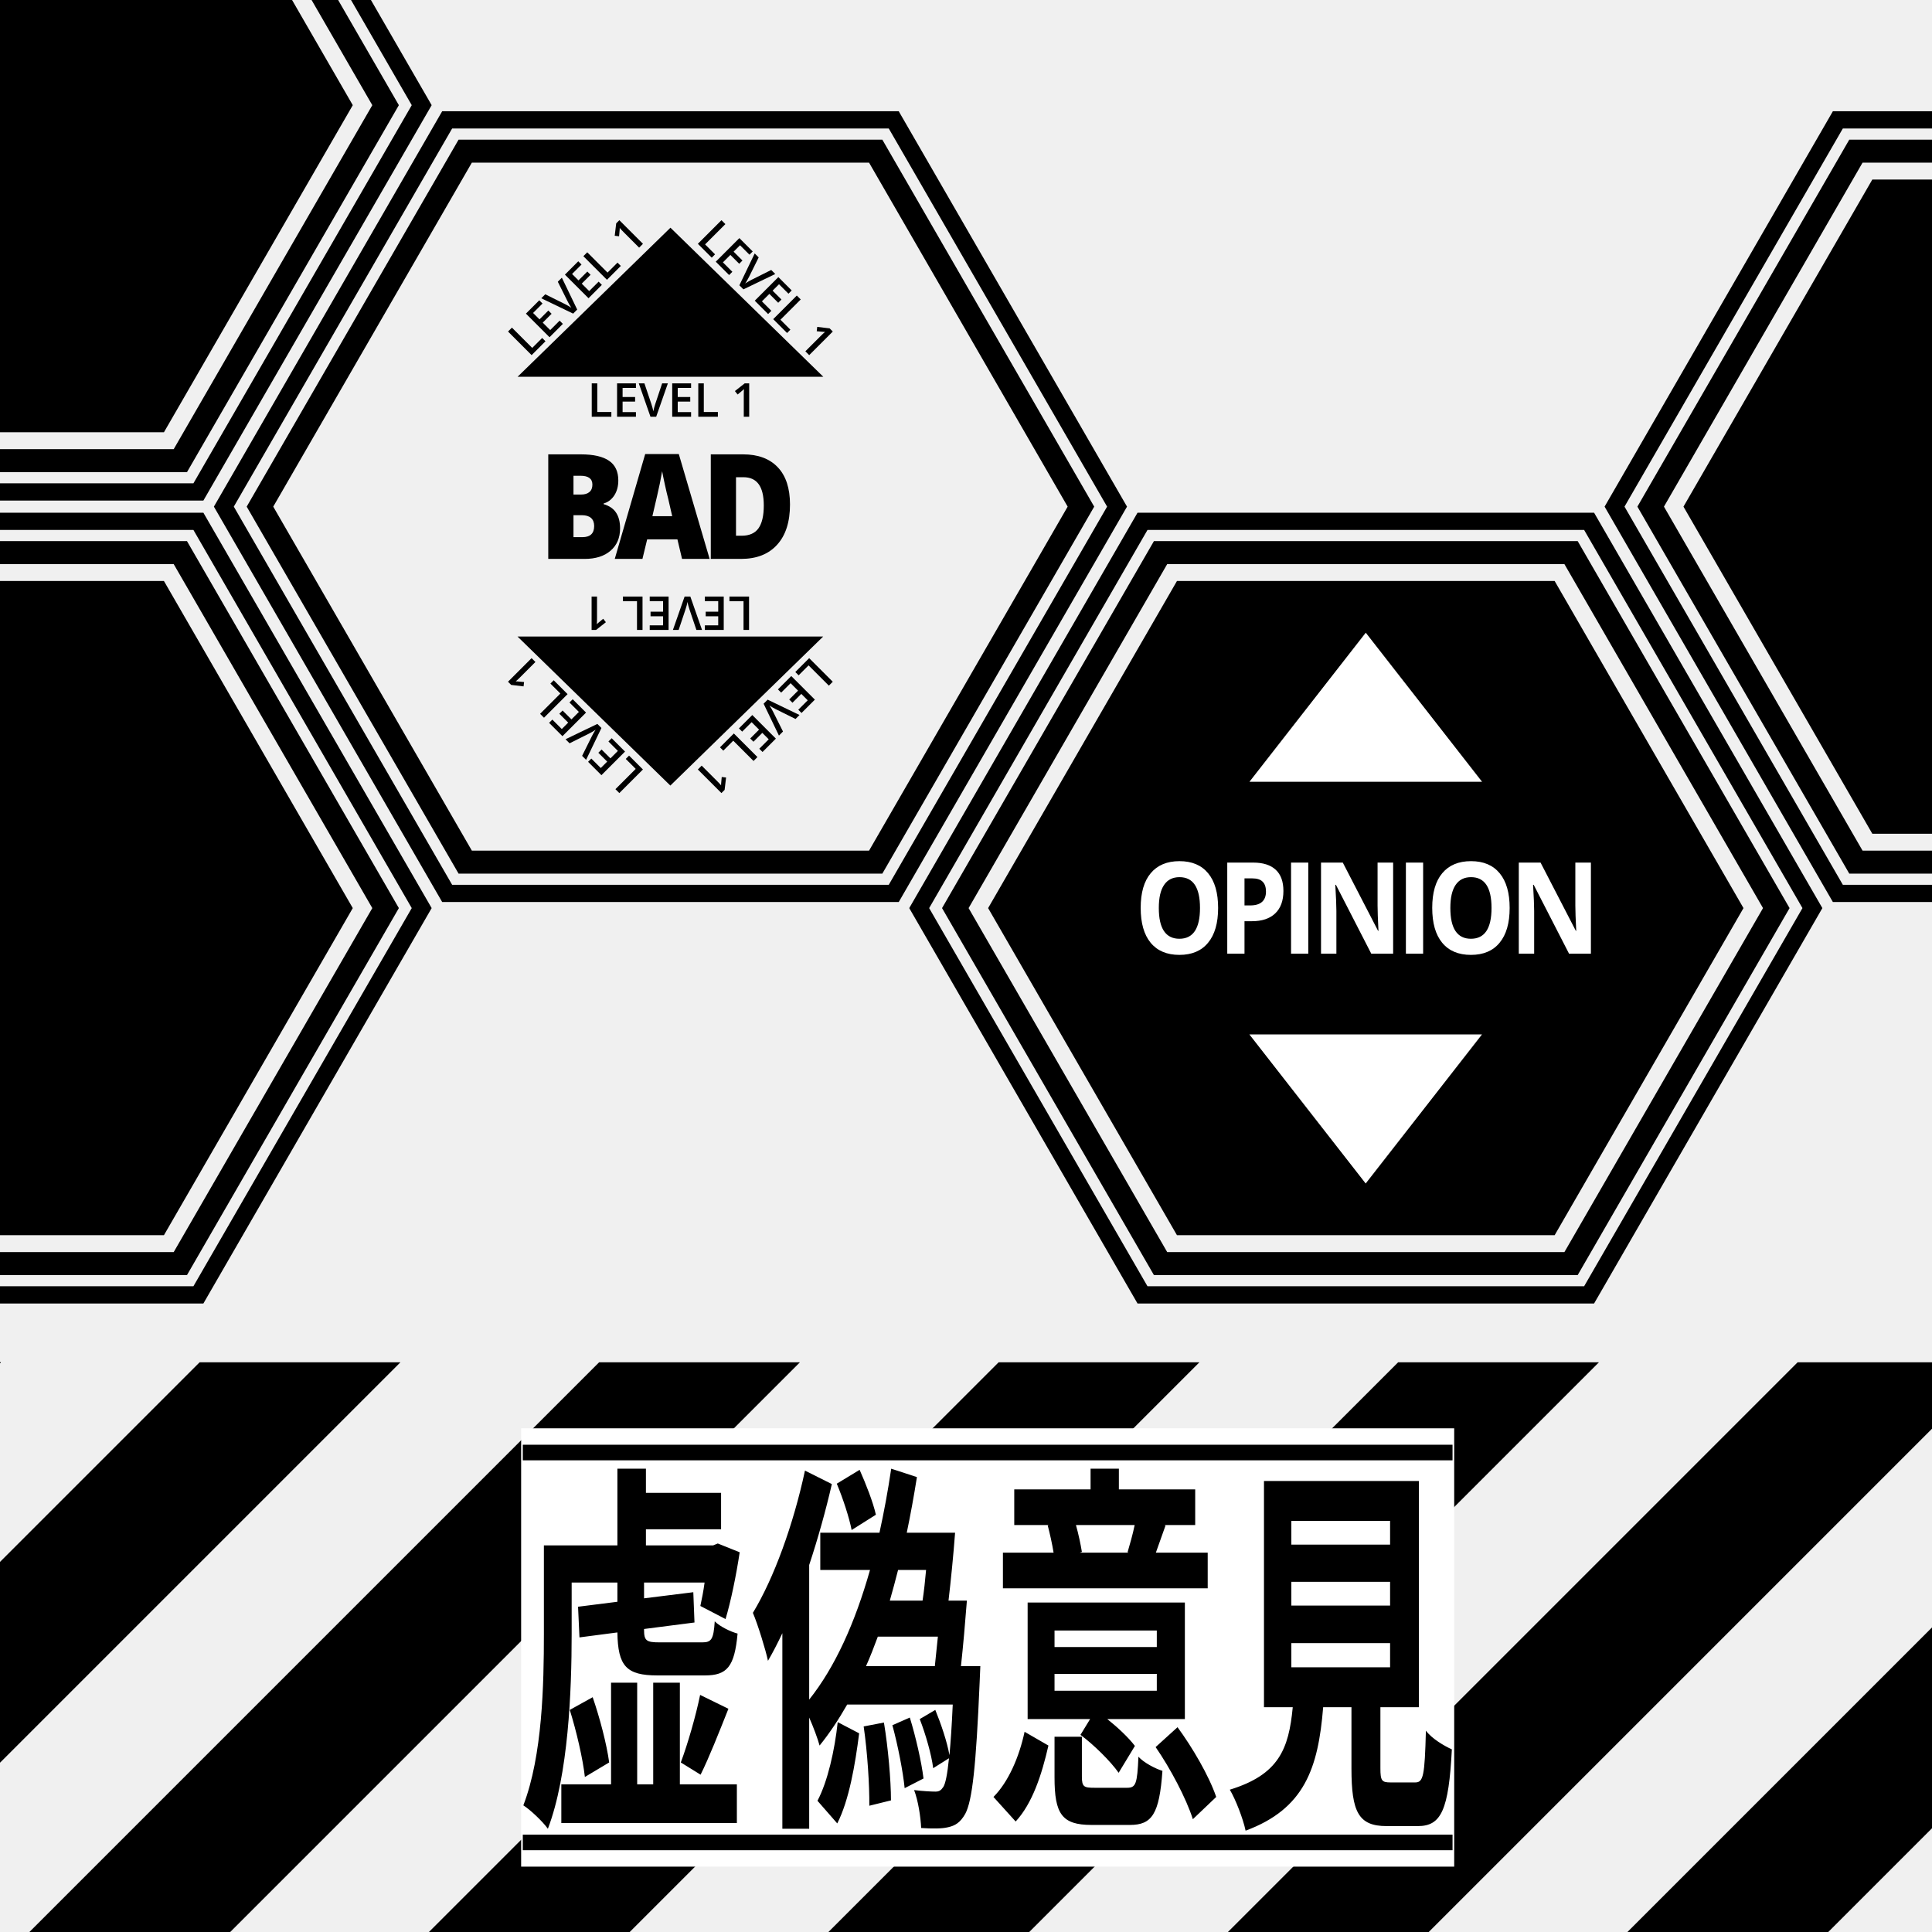
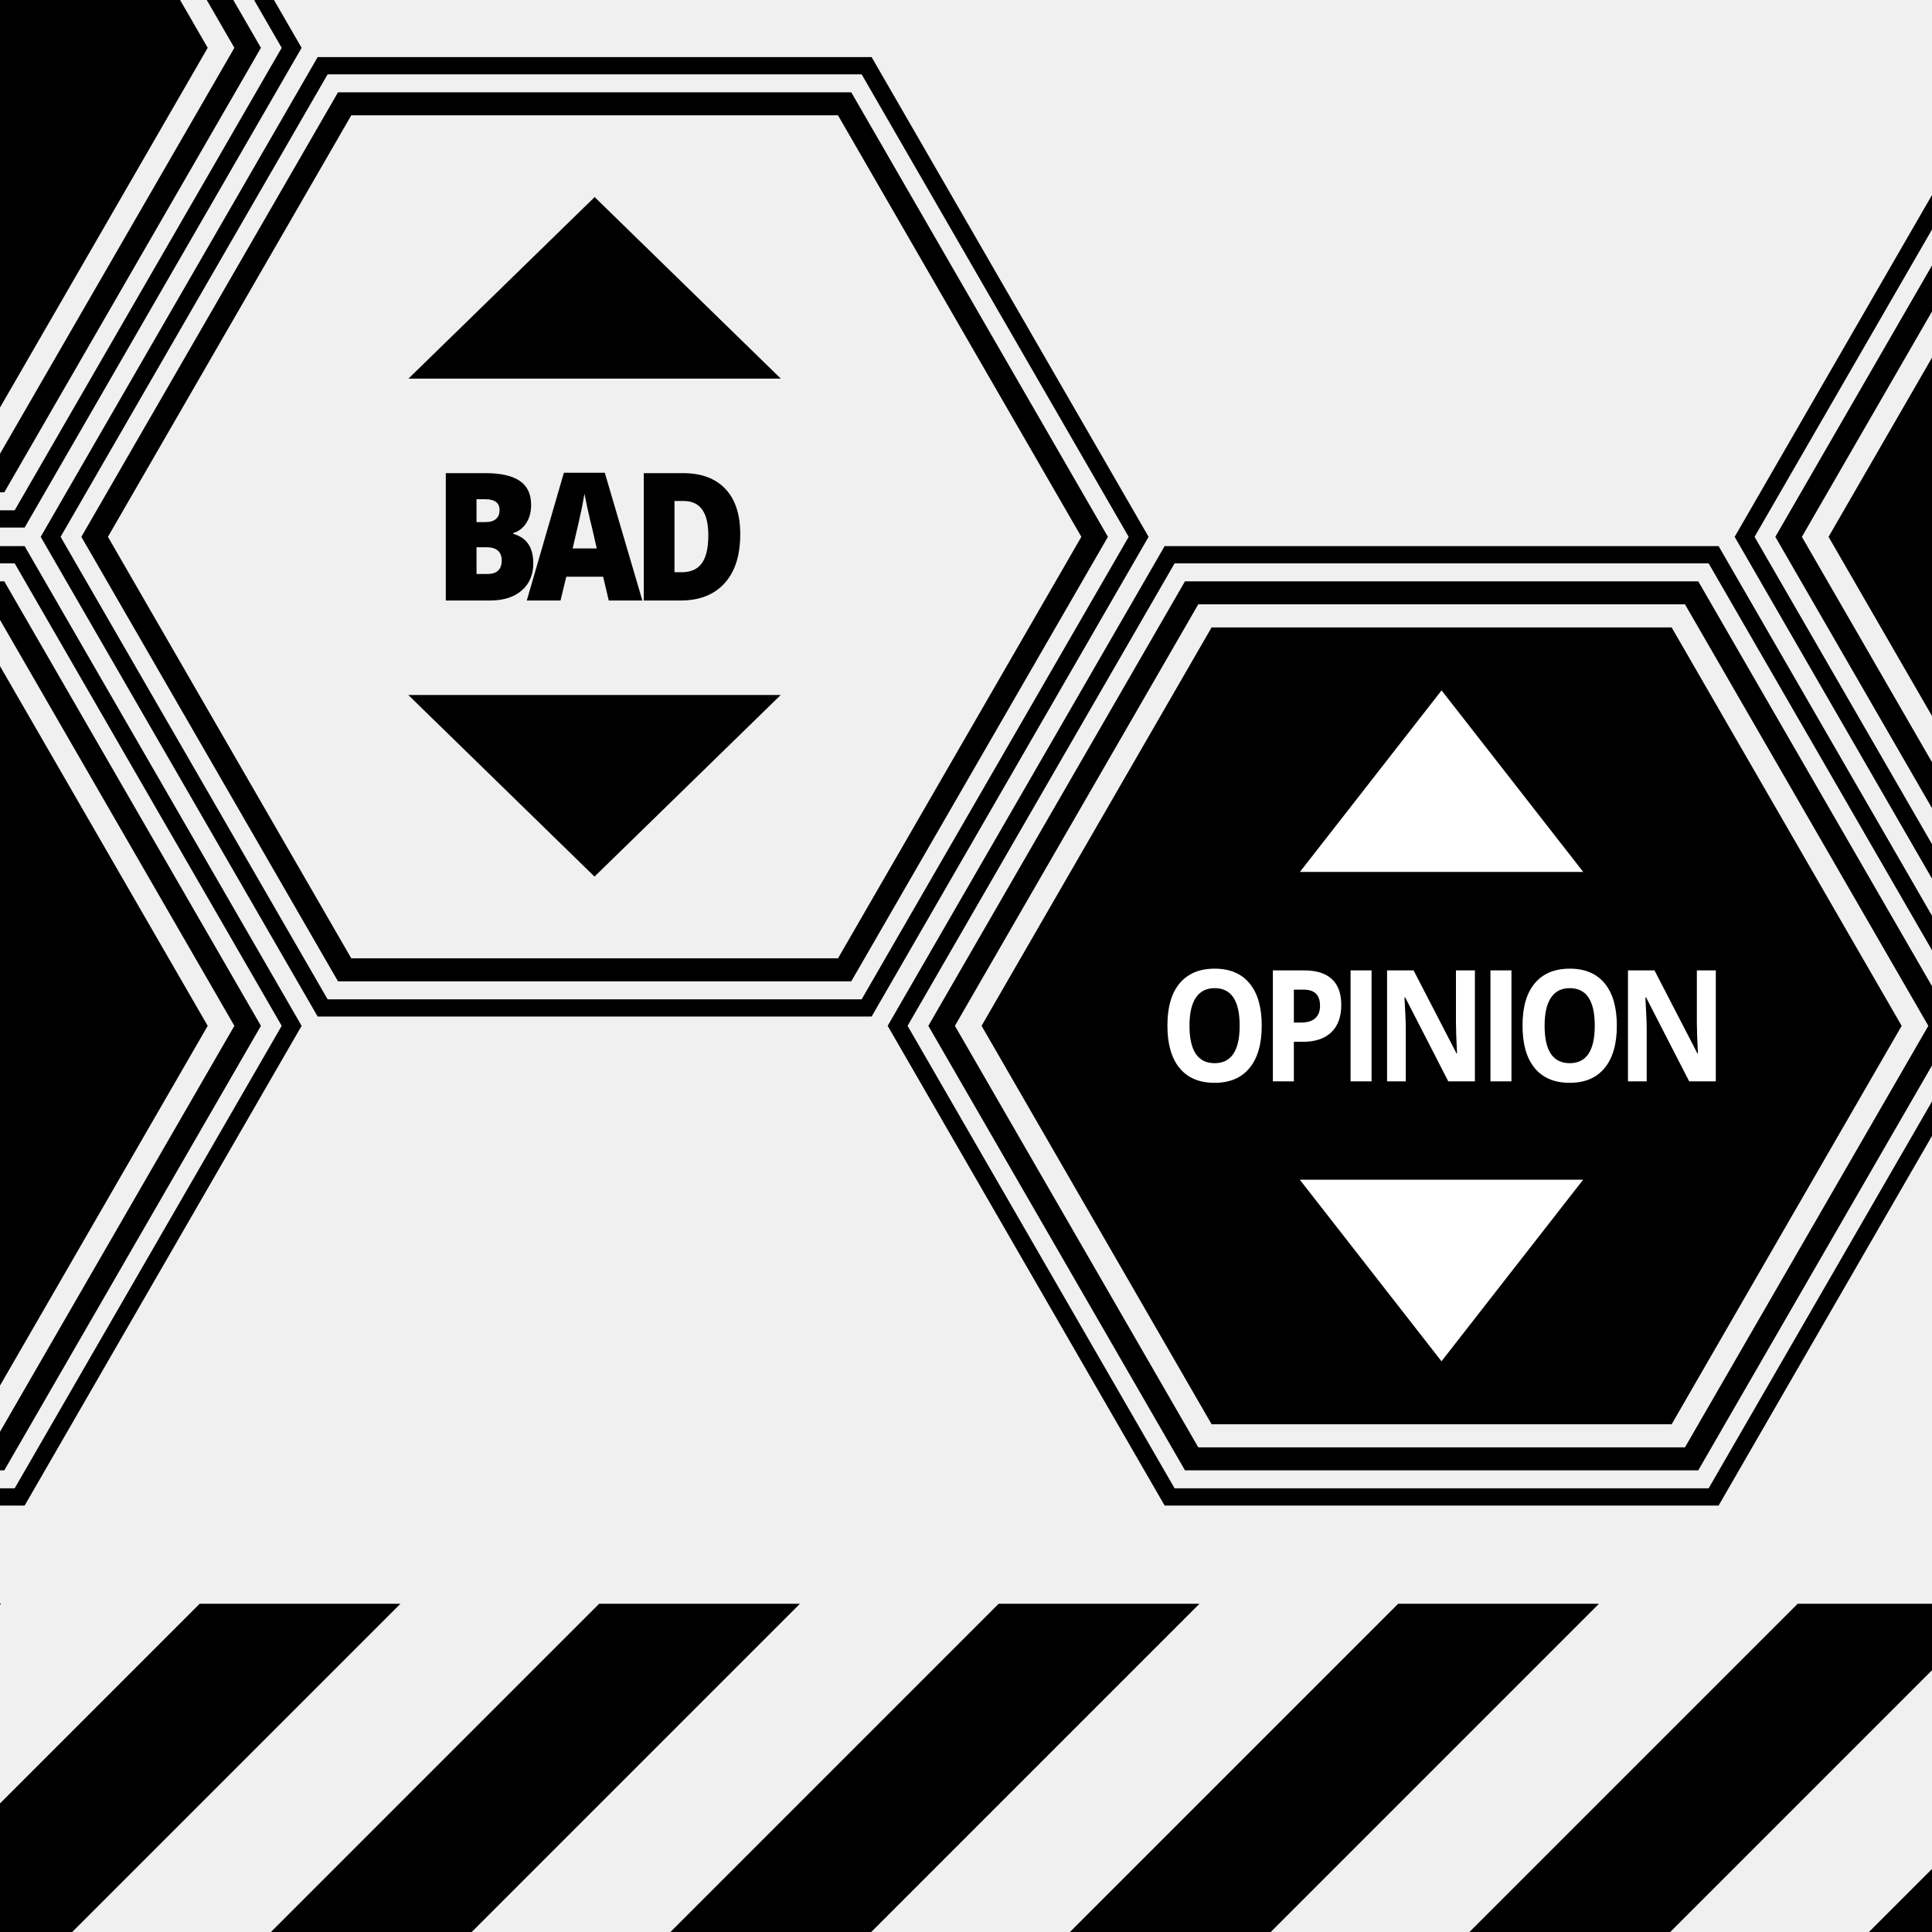
<svg xmlns="http://www.w3.org/2000/svg" width="128" height="128" viewBox="0 0 33.867 33.867" version="1.1" id="svg8">
  <defs id="defs2">
    <clipPath clipPathUnits="userSpaceOnUse" id="clipPath1075">
      <rect style="fill:#000000;fill-opacity:1;stroke-width:2.526" id="rect1077" width="2062.362" height="140" x="-1963.038" y="-503.558" />
    </clipPath>
  </defs>
  <g id="layer1">
    <g id="g1139" transform="translate(-0.9777263,-0.2758466)" style="stroke-width:0.529;stroke-miterlimit:4;stroke-dasharray:none">
-       <g id="g1390-4-5-4" transform="matrix(0.1007802,0,0,0.1007802,87.28559,65.77485)">
-         <path style="fill:#000000;fill-opacity:1;stroke:none;stroke-width:1" id="path1209-8-0-70" d="m -585.985,-435.073 -65.694,-10e-6 -32.847,-56.893 32.847,-56.893 65.694,10e-6 32.847,56.893 z" />
-         <path style="fill:none;fill-opacity:1;stroke:#000000;stroke-width:4;stroke-miterlimit:4;stroke-dasharray:none;stroke-opacity:1" id="path1209-0-8-7-09" d="m -583.132,-430.133 -71.399,-1e-5 -35.699,-61.833 35.699,-61.833 71.399,10e-6 35.699,61.833 z" />
-         <path style="fill:none;fill-opacity:1;stroke:#000000;stroke-width:3;stroke-miterlimit:4;stroke-dasharray:none;stroke-opacity:1" id="path1209-0-3-7-0-9-3" d="m -579.991,-424.692 -77.681,0 -38.841,-67.274 38.841,-67.274 77.681,0 38.841,67.274 z" />
-         <path style="fill:none;fill-opacity:1;stroke:#ffffff;stroke-width:2;stroke-miterlimit:4;stroke-dasharray:none;stroke-opacity:0" id="path1209-0-3-7-7-7-4-3" d="m -578.516,-422.137 -80.632,0 -40.316,-69.83 40.316,-69.83 80.632,0 40.316,69.83 z" />
+       <g id="g1390-4-5-4" transform="matrix(0.1227563,0,0,0.1227563,102.2141,78.65011)" style="stroke-width:0.434">
+         <path style="fill:#000000;fill-opacity:1;stroke:none;stroke-width:0.821" id="path1209-8-0-70" d="m -585.985,-435.073 -65.694,-10e-6 -32.847,-56.893 32.847,-56.893 65.694,10e-6 32.847,56.893 z" />
+         <path style="fill:none;fill-opacity:1;stroke:#000000;stroke-width:3.284;stroke-miterlimit:4;stroke-dasharray:none;stroke-opacity:1" id="path1209-0-8-7-09" d="m -583.132,-430.133 -71.399,-1e-5 -35.699,-61.833 35.699,-61.833 71.399,10e-6 35.699,61.833 z" />
+         <path style="fill:none;fill-opacity:1;stroke:#000000;stroke-width:2.463;stroke-miterlimit:4;stroke-dasharray:none;stroke-opacity:1" id="path1209-0-3-7-0-9-3" d="m -579.991,-424.692 -77.681,0 -38.841,-67.274 38.841,-67.274 77.681,0 38.841,67.274 z" />
+         <path style="fill:none;fill-opacity:1;stroke:#ffffff;stroke-width:1.642;stroke-miterlimit:4;stroke-dasharray:none;stroke-opacity:0" id="path1209-0-3-7-7-7-4-3" d="m -578.516,-422.137 -80.632,0 -40.316,-69.83 40.316,-69.83 80.632,0 40.316,69.83 z" />
      </g>
-       <g id="g1390-4-5-92-9-5" transform="matrix(0.1007802,0,0,0.1007802,62.90717,65.77485)">
-         <path style="fill:#000000;fill-opacity:1;stroke:none;stroke-width:1" id="path1209-8-0-7-3-4" d="m -585.985,-435.073 -65.694,-10e-6 -32.847,-56.893 32.847,-56.893 65.694,10e-6 32.847,56.893 z" />
-         <path style="fill:none;fill-opacity:1;stroke:#000000;stroke-width:4;stroke-miterlimit:4;stroke-dasharray:none;stroke-opacity:1" id="path1209-0-8-7-3-4-61" d="m -583.132,-430.133 -71.399,-1e-5 -35.699,-61.833 35.699,-61.833 71.399,10e-6 35.699,61.833 z" />
-         <path style="fill:none;fill-opacity:1;stroke:#000000;stroke-width:3;stroke-miterlimit:4;stroke-dasharray:none;stroke-opacity:1" id="path1209-0-3-7-0-9-5-8-25" d="m -579.991,-424.692 -77.681,0 -38.841,-67.274 38.841,-67.274 77.681,0 38.841,67.274 z" />
-         <path style="fill:none;fill-opacity:1;stroke:#ffffff;stroke-width:2;stroke-miterlimit:4;stroke-dasharray:none;stroke-opacity:0" id="path1209-0-3-7-7-7-4-1-5-7" d="m -578.516,-422.137 -80.632,0 -40.316,-69.83 40.316,-69.83 80.632,0 40.316,69.83 z" />
+       <g id="g1390-4-5-92-9-5" transform="matrix(0.1227563,0,0,0.1227563,72.51973,78.65011)" style="stroke-width:0.434">
+         <path style="fill:#000000;fill-opacity:1;stroke:none;stroke-width:0.821" id="path1209-8-0-7-3-4" d="m -585.985,-435.073 -65.694,-10e-6 -32.847,-56.893 32.847,-56.893 65.694,10e-6 32.847,56.893 z" />
+         <path style="fill:none;fill-opacity:1;stroke:#000000;stroke-width:3.284;stroke-miterlimit:4;stroke-dasharray:none;stroke-opacity:1" id="path1209-0-8-7-3-4-61" d="m -583.132,-430.133 -71.399,-1e-5 -35.699,-61.833 35.699,-61.833 71.399,10e-6 35.699,61.833 z" />
+         <path style="fill:none;fill-opacity:1;stroke:#000000;stroke-width:2.463;stroke-miterlimit:4;stroke-dasharray:none;stroke-opacity:1" id="path1209-0-3-7-0-9-5-8-25" d="m -579.991,-424.692 -77.681,0 -38.841,-67.274 38.841,-67.274 77.681,0 38.841,67.274 z" />
+         <path style="fill:none;fill-opacity:1;stroke:#ffffff;stroke-width:1.642;stroke-miterlimit:4;stroke-dasharray:none;stroke-opacity:0" id="path1209-0-3-7-7-7-4-1-5-7" d="m -578.516,-422.137 -80.632,0 -40.316,-69.83 40.316,-69.83 80.632,0 40.316,69.83 z" />
      </g>
-       <g id="g1390-4-5-925-4-3" transform="matrix(0.1007802,0,0,0.1007802,62.90717,51.69996)">
-         <path style="fill:#000000;fill-opacity:1;stroke:none;stroke-width:1" id="path1209-8-0-8-1-7" d="m -585.985,-435.073 -65.694,-10e-6 -32.847,-56.893 32.847,-56.893 65.694,10e-6 32.847,56.893 z" />
-         <path style="fill:none;fill-opacity:1;stroke:#000000;stroke-width:4;stroke-miterlimit:4;stroke-dasharray:none;stroke-opacity:1" id="path1209-0-8-7-7-9-5" d="m -583.132,-430.133 -71.399,-1e-5 -35.699,-61.833 35.699,-61.833 71.399,10e-6 35.699,61.833 z" />
-         <path style="fill:none;fill-opacity:1;stroke:#000000;stroke-width:3;stroke-miterlimit:4;stroke-dasharray:none;stroke-opacity:1" id="path1209-0-3-7-0-9-0-9-3" d="m -579.991,-424.692 -77.681,0 -38.841,-67.274 38.841,-67.274 77.681,0 38.841,67.274 z" />
-         <path style="fill:none;fill-opacity:1;stroke:#ffffff;stroke-width:2;stroke-miterlimit:4;stroke-dasharray:none;stroke-opacity:0" id="path1209-0-3-7-7-7-4-11-1-5" d="m -578.516,-422.137 -80.632,0 -40.316,-69.83 40.316,-69.83 80.632,0 40.316,69.83 z" />
+       <g id="g1390-4-5-925-4-3" transform="matrix(0.1227563,0,0,0.1227563,72.51973,61.50604)" style="stroke-width:0.434">
+         <path style="fill:#000000;fill-opacity:1;stroke:none;stroke-width:0.821" id="path1209-8-0-8-1-7" d="m -585.985,-435.073 -65.694,-10e-6 -32.847,-56.893 32.847,-56.893 65.694,10e-6 32.847,56.893 z" />
+         <path style="fill:none;fill-opacity:1;stroke:#000000;stroke-width:3.284;stroke-miterlimit:4;stroke-dasharray:none;stroke-opacity:1" id="path1209-0-8-7-7-9-5" d="m -583.132,-430.133 -71.399,-1e-5 -35.699,-61.833 35.699,-61.833 71.399,10e-6 35.699,61.833 z" />
+         <path style="fill:none;fill-opacity:1;stroke:#000000;stroke-width:2.463;stroke-miterlimit:4;stroke-dasharray:none;stroke-opacity:1" id="path1209-0-3-7-0-9-0-9-3" d="m -579.991,-424.692 -77.681,0 -38.841,-67.274 38.841,-67.274 77.681,0 38.841,67.274 z" />
+         <path style="fill:none;fill-opacity:1;stroke:#ffffff;stroke-width:1.642;stroke-miterlimit:4;stroke-dasharray:none;stroke-opacity:0" id="path1209-0-3-7-7-7-4-11-1-5" d="m -578.516,-422.137 -80.632,0 -40.316,-69.83 40.316,-69.83 80.632,0 40.316,69.83 z" />
      </g>
-       <g id="g1390-4-5-9-1-3" transform="matrix(0.1007802,0,0,0.1007802,75.09638,58.73741)">
-         <path style="fill:none;fill-opacity:1;stroke:#000000;stroke-width:4;stroke-miterlimit:4;stroke-dasharray:none;stroke-opacity:1" id="path1209-0-8-7-6-3-1" d="m -583.132,-430.133 -71.399,-1e-5 -35.699,-61.833 35.699,-61.833 71.399,10e-6 35.699,61.833 z" />
-         <path style="fill:none;fill-opacity:1;stroke:#000000;stroke-width:3;stroke-miterlimit:4;stroke-dasharray:none;stroke-opacity:1" id="path1209-0-3-7-0-9-1-7-3" d="m -579.991,-424.692 -77.681,0 -38.841,-67.274 38.841,-67.274 77.681,0 38.841,67.274 z" />
-         <path style="fill:none;fill-opacity:1;stroke:#ffffff;stroke-width:2;stroke-miterlimit:4;stroke-dasharray:none;stroke-opacity:0" id="path1209-0-3-7-7-7-4-7-1-7" d="m -578.516,-422.137 -80.632,0 -40.316,-69.83 40.316,-69.83 80.632,0 40.316,69.83 z" />
+       <g id="g1390-4-5-9-1-3" transform="matrix(0.1227563,0,0,0.1227563,87.36691,70.07809)" style="stroke-width:0.434">
+         <path style="fill:none;fill-opacity:1;stroke:#000000;stroke-width:3.284;stroke-miterlimit:4;stroke-dasharray:none;stroke-opacity:1" id="path1209-0-8-7-6-3-1" d="m -583.132,-430.133 -71.399,-1e-5 -35.699,-61.833 35.699,-61.833 71.399,10e-6 35.699,61.833 z" />
+         <path style="fill:none;fill-opacity:1;stroke:#000000;stroke-width:2.463;stroke-miterlimit:4;stroke-dasharray:none;stroke-opacity:1" id="path1209-0-3-7-0-9-1-7-3" d="m -579.991,-424.692 -77.681,0 -38.841,-67.274 38.841,-67.274 77.681,0 38.841,67.274 z" />
+         <path style="fill:none;fill-opacity:1;stroke:#ffffff;stroke-width:1.642;stroke-miterlimit:4;stroke-dasharray:none;stroke-opacity:0" id="path1209-0-3-7-7-7-4-7-1-7" d="m -578.516,-422.137 -80.632,0 -40.316,-69.83 40.316,-69.83 80.632,0 40.316,69.83 z" />
      </g>
-       <g id="g2819-61" transform="matrix(0.1170013,0,0,0.1170013,117.9849,52.53993)">
-         <g id="g2826-5">
-           <g id="g2410-6-1" transform="matrix(0.760852,0,0,1,-1223.153,65.21208)" style="fill:#ffffff;fill-opacity:1">
-             <path style="fill:#ffffff;fill-opacity:1;stroke:#ffffff;stroke-width:2.322;stroke-miterlimit:4;stroke-dasharray:none;stroke-opacity:0" id="path2266-2-4" transform="matrix(0.4908853,0,0,0.2763746,213.2283,-279.8581)" d="m 710.835,-496.635 46.654,80.807 -93.308,0 z" />
+       <g id="g2819-61" transform="matrix(0.1425145,0,0,0.1425145,139.6077,62.52918)" style="stroke-width:0.434">
+         <g id="g2826-5" style="stroke-width:0.434">
+           <g id="g2410-6-1" transform="matrix(0.760852,0,0,1,-1223.153,65.21208)" style="fill:#ffffff;fill-opacity:1;stroke-width:0.434">
+             <path style="fill:#ffffff;fill-opacity:1;stroke:#ffffff;stroke-width:1.906;stroke-miterlimit:4;stroke-dasharray:none;stroke-opacity:0" id="path2266-2-4" transform="matrix(0.4908853,0,0,0.2763746,213.2283,-279.8581)" d="m 710.835,-496.635 46.654,80.807 -93.308,0 z" />
          </g>
-           <path style="fill:#ffffff;fill-opacity:1;stroke:#ffffff;stroke-width:2.322;stroke-miterlimit:4;stroke-dasharray:none;stroke-opacity:0" id="path2266-9-2-4" transform="matrix(-0.373491,0,0,-0.2763746,-529.9483,-406.6384)" d="m 710.835,-496.635 46.654,80.807 -93.308,0 z" />
-           <text xml:space="preserve" style="font-style:normal;font-variant:normal;font-weight:bold;font-stretch:normal;font-size:18.058px;line-height:1.25;font-family:'Open Sans';-inkscape-font-specification:'Open Sans Bold';letter-spacing:-1.223px;fill:#ffffff;fill-opacity:1;stroke-width:0.188" x="-878.786" y="-286.996" id="text2484-5-9" transform="scale(0.9446425,1.058602)">
-             <tspan id="tspan2482-2-86" x="-878.786" y="-286.996" style="font-style:normal;font-variant:normal;font-weight:bold;font-stretch:normal;font-family:'Open Sans';-inkscape-font-specification:'Open Sans Bold';fill:#ffffff;fill-opacity:1;stroke-width:0.188">OPINION</tspan>
+           <path style="fill:#ffffff;fill-opacity:1;stroke:#ffffff;stroke-width:1.906;stroke-miterlimit:4;stroke-dasharray:none;stroke-opacity:0" id="path2266-9-2-4" transform="matrix(-0.373491,0,0,-0.2763746,-529.9483,-406.6384)" d="m 710.835,-496.635 46.654,80.807 -93.308,0 z" />
+           <text xml:space="preserve" style="font-style:normal;font-variant:normal;font-weight:bold;font-stretch:normal;font-size:18.058px;line-height:1.25;font-family:'Open Sans';-inkscape-font-specification:'Open Sans Bold';letter-spacing:-1.223px;fill:#ffffff;fill-opacity:1;stroke-width:0.154" x="-878.786" y="-286.996" id="text2484-5-9" transform="scale(0.9446425,1.058602)">
+             <tspan id="tspan2482-2-86" x="-878.786" y="-286.996" style="font-style:normal;font-variant:normal;font-weight:bold;font-stretch:normal;font-family:'Open Sans';-inkscape-font-specification:'Open Sans Bold';fill:#ffffff;fill-opacity:1;stroke-width:0.154">OPINION</tspan>
          </text>
        </g>
      </g>
-       <g id="g2550-7-7" transform="matrix(0.1170013,0,0,0.1170013,-53.0438,53.03011)">
-         <g id="g2410-02-2" transform="translate(0,0.3449214)">
-           <path style="fill:#000000;fill-opacity:1;stroke:#ffffff;stroke-width:2.322;stroke-miterlimit:4;stroke-dasharray:none;stroke-opacity:0" id="path2266-3-1" transform="matrix(0.4908853,0,0,0.2763746,213.2283,-279.8581)" d="m 710.835,-496.635 46.654,80.807 -93.308,0 z" />
-           <text xml:space="preserve" style="font-size:7px;line-height:1.25;font-family:sans-serif;stroke-width:0.077" x="549.717" y="-388.794" id="text2270-9-7">
-             <tspan id="tspan2268-2-1" x="549.717" y="-388.794" style="font-style:normal;font-variant:normal;font-weight:600;font-stretch:normal;font-size:7px;font-family:'Open Sans';-inkscape-font-specification:'Open Sans Semi-Bold';fill:#000000;fill-opacity:1;stroke-width:0.077">LEVEL 1</tspan>
-           </text>
-           <text xml:space="preserve" style="font-size:7px;line-height:1.25;font-family:sans-serif;stroke-width:0.077" x="106.519" y="-693.657" id="text2270-8-0-0" transform="rotate(45)">
-             <tspan id="tspan2268-3-0-8" x="106.519" y="-693.657" style="font-style:normal;font-variant:normal;font-weight:600;font-stretch:normal;font-size:7px;font-family:'Open Sans';-inkscape-font-specification:'Open Sans Semi-Bold';fill:#000000;fill-opacity:1;stroke-width:0.077">LEVEL 1</tspan>
-           </text>
-           <text xml:space="preserve" style="font-size:7px;line-height:1.25;font-family:sans-serif;stroke-width:0.077" x="663.594" y="101.356" id="text2270-8-2-1-4" transform="rotate(-45)">
-             <tspan id="tspan2268-3-7-1-1" x="663.594" y="101.356" style="font-style:normal;font-variant:normal;font-weight:600;font-stretch:normal;font-size:7px;font-family:'Open Sans';-inkscape-font-specification:'Open Sans Semi-Bold';fill:#000000;fill-opacity:1;stroke-width:0.077">LEVEL 1</tspan>
-           </text>
+       <g id="g2550-7-7" transform="matrix(0.1425145,0,0,0.1425145,-68.7155,63.12625)" style="stroke-width:0.434">
+         <g id="g2410-02-2" transform="translate(0,0.3449214)" style="stroke-width:0.434">
+           <path style="fill:#000000;fill-opacity:1;stroke:#ffffff;stroke-width:1.906;stroke-miterlimit:4;stroke-dasharray:none;stroke-opacity:0" id="path2266-3-1" transform="matrix(0.4908853,0,0,0.2763746,213.2283,-279.8581)" d="m 710.835,-496.635 46.654,80.807 -93.308,0 z" />
        </g>
-         <g id="g2410-0-8-6" transform="rotate(180,562.159,-375.1526)">
-           <path style="fill:#000000;fill-opacity:1;stroke:#ffffff;stroke-width:2.322;stroke-miterlimit:4;stroke-dasharray:none;stroke-opacity:0" id="path2266-9-0-3" transform="matrix(0.4908853,0,0,0.2763746,213.2283,-279.8581)" d="m 710.835,-496.635 46.654,80.807 -93.308,0 z" />
-           <text xml:space="preserve" style="font-size:7px;line-height:1.25;font-family:sans-serif;stroke-width:0.077" x="549.717" y="-388.794" id="text2270-5-9-5">
-             <tspan id="tspan2268-6-0-4" x="549.717" y="-388.794" style="font-style:normal;font-variant:normal;font-weight:600;font-stretch:normal;font-size:7px;font-family:'Open Sans';-inkscape-font-specification:'Open Sans Semi-Bold';fill:#000000;fill-opacity:1;stroke-width:0.077">LEVEL 1</tspan>
-           </text>
-           <text xml:space="preserve" style="font-size:7px;line-height:1.25;font-family:sans-serif;stroke-width:0.077" x="106.519" y="-693.657" id="text2270-8-3-2-2" transform="rotate(45)">
-             <tspan id="tspan2268-3-1-3-2" x="106.519" y="-693.657" style="font-style:normal;font-variant:normal;font-weight:600;font-stretch:normal;font-size:7px;font-family:'Open Sans';-inkscape-font-specification:'Open Sans Semi-Bold';fill:#000000;fill-opacity:1;stroke-width:0.077">LEVEL 1</tspan>
-           </text>
-           <text xml:space="preserve" style="font-size:7px;line-height:1.25;font-family:sans-serif;stroke-width:0.077" x="663.594" y="101.356" id="text2270-8-2-4-2-4" transform="rotate(-45)">
-             <tspan id="tspan2268-3-7-3-3-6" x="663.594" y="101.356" style="font-style:normal;font-variant:normal;font-weight:600;font-stretch:normal;font-size:7px;font-family:'Open Sans';-inkscape-font-specification:'Open Sans Semi-Bold';fill:#000000;fill-opacity:1;stroke-width:0.077">LEVEL 1</tspan>
-           </text>
+         <g id="g2410-0-8-6" transform="rotate(180,562.159,-375.1526)" style="stroke-width:0.434">
+           <path style="fill:#000000;fill-opacity:1;stroke:#ffffff;stroke-width:1.906;stroke-miterlimit:4;stroke-dasharray:none;stroke-opacity:0" id="path2266-9-0-3" transform="matrix(0.4908853,0,0,0.2763746,213.2283,-279.8581)" d="m 710.835,-496.635 46.654,80.807 -93.308,0 z" />
        </g>
-         <text xml:space="preserve" style="font-style:normal;font-variant:normal;font-weight:800;font-stretch:normal;font-size:20.711px;line-height:1.25;font-family:'Open Sans';-inkscape-font-specification:'Open Sans Ultra-Bold';letter-spacing:-1.402px;fill:#000000;fill-opacity:1;stroke-width:0.216" x="574.135" y="-346.825" id="text2484-3-5" transform="scale(0.9446425,1.058602)">
-           <tspan id="tspan2482-0-6" x="574.135" y="-346.825" style="font-style:normal;font-variant:normal;font-weight:800;font-stretch:normal;font-family:'Open Sans';-inkscape-font-specification:'Open Sans Ultra-Bold';fill:#000000;fill-opacity:1;stroke-width:0.216">BAD</tspan>
+         <text xml:space="preserve" style="font-style:normal;font-variant:normal;font-weight:800;font-stretch:normal;font-size:20.711px;line-height:1.25;font-family:'Open Sans';-inkscape-font-specification:'Open Sans Ultra-Bold';letter-spacing:-1.402px;fill:#000000;fill-opacity:1;stroke-width:0.177" x="574.135" y="-346.825" id="text2484-3-5" transform="scale(0.9446425,1.058602)">
+           <tspan id="tspan2482-0-6" x="574.135" y="-346.825" style="font-style:normal;font-variant:normal;font-weight:800;font-stretch:normal;font-family:'Open Sans';-inkscape-font-specification:'Open Sans Ultra-Bold';fill:#000000;fill-opacity:1;stroke-width:0.177">BAD</tspan>
        </text>
      </g>
-       <g id="g1349" clip-path="url(#clipPath1075)" transform="matrix(0.0714188,0,0,0.0714188,78.03237,60.11941)" style="fill:#000000;fill-opacity:1">
+       <g id="g1349" clip-path="url(#clipPath1075)" transform="matrix(0.0714188,0,0,0.0714188,78.03237,64.35274)" style="fill:#000000;fill-opacity:1">
        <rect style="fill:#000000;fill-opacity:1;stroke-width:4.481" id="rect845-3-6-9-0" width="34.852" height="633.685" x="-876.318" y="-60.272" ry="0" transform="rotate(45)" />
        <rect style="fill:#000000;fill-opacity:1;stroke-width:4.481" id="rect845-3-6-0-0-4" width="34.852" height="633.685" x="-806.981" y="-129.601" ry="0" transform="rotate(45)" />
        <rect style="fill:#000000;fill-opacity:1;stroke-width:4.481" id="rect845-3-6-2-9-1" width="34.852" height="633.685" x="-737.644" y="-198.929" ry="0" transform="rotate(45)" />
        <rect style="fill:#000000;fill-opacity:1;stroke-width:4.481" id="rect845-3-6-0-6-0-4" width="34.852" height="633.685" x="-668.307" y="-268.258" ry="0" transform="rotate(45)" />
        <rect style="fill:#000000;fill-opacity:1;stroke-width:4.481" id="rect845-3-6-8" width="34.852" height="633.685" x="-598.97" y="-337.586" ry="0" transform="rotate(45)" />
        <rect style="fill:#000000;fill-opacity:1;stroke-width:4.481" id="rect845-3-6-0-2" width="34.852" height="633.685" x="-529.633" y="-406.916" ry="0" transform="rotate(45)" />
        <rect style="fill:#000000;fill-opacity:1;stroke-width:4.481" id="rect845-3-6-2-3" width="34.852" height="633.685" x="-460.297" y="-476.245" ry="0" transform="rotate(45)" />
        <rect style="fill:#000000;fill-opacity:1;stroke-width:4.481" id="rect845-3-6-9-0-93" width="34.852" height="633.685" x="-945.655" y="9.056" ry="0" transform="rotate(45)" />
        <rect style="fill:#000000;fill-opacity:1;stroke-width:4.481" id="rect845-3-6-9-0-93-9" width="34.852" height="633.685" x="-1014.992" y="78.385" ry="0" transform="rotate(45)" />
        <rect style="fill:#000000;fill-opacity:1;stroke-width:4.481" id="rect845-3-6-9-0-93-1" width="34.852" height="633.685" x="-1084.328" y="147.714" ry="0" transform="rotate(45)" />
        <rect style="fill:#000000;fill-opacity:1;stroke-width:4.481" id="rect845-3-6-9-0-93-9-6" width="34.852" height="633.685" x="-1153.665" y="217.042" ry="0" transform="rotate(45)" />
        <rect style="fill:#000000;fill-opacity:1;stroke-width:4.481;stroke-miterlimit:4;stroke-dasharray:none" id="rect845-3-6-0-6-0-4-5" width="34.852" height="633.685" x="-1361.676" y="425.029" ry="0" transform="rotate(45)" />
        <rect style="fill:#000000;fill-opacity:1;stroke-width:4.481;stroke-miterlimit:4;stroke-dasharray:none" id="rect845-3-6-8-7" width="34.852" height="633.685" x="-1292.339" y="355.701" ry="0" transform="rotate(45)" />
        <rect style="fill:#000000;fill-opacity:1;stroke-width:4.481;stroke-miterlimit:4;stroke-dasharray:none" id="rect845-3-6-0-2-2" width="34.852" height="633.685" x="-1223.002" y="286.371" ry="0" transform="rotate(45)" />
        <rect style="fill:#000000;fill-opacity:1;stroke-width:4.481;stroke-miterlimit:4;stroke-dasharray:none" id="rect845-3-6-2-3-6" width="34.852" height="633.685" x="-1153.665" y="217.042" ry="0" transform="rotate(45)" />
        <rect style="fill:#000000;fill-opacity:1;stroke-width:4.481;stroke-miterlimit:4;stroke-dasharray:none" id="rect845-3-6-0-6-0-4-3" width="34.852" height="633.685" x="-1569.686" y="633.016" ry="0" transform="rotate(45)" />
        <rect style="fill:#000000;fill-opacity:1;stroke-width:4.481;stroke-miterlimit:4;stroke-dasharray:none" id="rect845-3-6-8-5" width="34.852" height="633.685" x="-1500.349" y="563.688" ry="0" transform="rotate(45)" />
        <rect style="fill:#000000;fill-opacity:1;stroke-width:4.481;stroke-miterlimit:4;stroke-dasharray:none" id="rect845-3-6-0-2-4" width="34.852" height="633.685" x="-1431.013" y="494.358" ry="0" transform="rotate(45)" />
        <rect style="fill:#000000;fill-opacity:1;stroke-width:4.481;stroke-miterlimit:4;stroke-dasharray:none" id="rect845-3-6-2-3-9" width="34.852" height="633.685" x="-1361.676" y="425.029" ry="0" transform="rotate(45)" />
      </g>
-       <g id="g912" transform="matrix(0.08402212,0,0,0.08402212,70.28506,65.58367)">
-         <rect style="fill:#ffffff;fill-opacity:1;stroke:#ffffff;stroke-width:0.694" id="rect883" width="193.969" height="90.753" x="-715.798" y="-478.934" />
-         <text xml:space="preserve" style="font-style:normal;font-weight:normal;font-size:62.714px;line-height:1.25;font-family:sans-serif;fill:#000000;fill-opacity:1;stroke:none;stroke-width:0.327" x="-914.955" y="-315.805" id="text1357" transform="scale(0.7839237,1.275634)">
-           <tspan id="tspan1355" x="-914.955" y="-315.805" style="font-style:normal;font-variant:normal;font-weight:900;font-stretch:normal;font-size:62.714px;font-family:'Noto Serif JP';-inkscape-font-specification:'Noto Serif JP Heavy';fill:#000000;fill-opacity:1;stroke-width:0.327">虚偽意見</tspan>
-         </text>
-         <path style="fill:none;stroke:#000000;stroke-width:3.253;stroke-linecap:butt;stroke-linejoin:miter;stroke-miterlimit:4;stroke-dasharray:none;stroke-opacity:1" d="m -715.798,-392.887 h 193.969" id="path890" />
-         <path style="fill:none;stroke:#000000;stroke-width:3.253;stroke-linecap:butt;stroke-linejoin:miter;stroke-miterlimit:4;stroke-dasharray:none;stroke-opacity:1" d="M -715.798,-474.229 H -521.83" id="path890-1" />
-       </g>
-       <g id="g1390-4-5-925-4-3-9" transform="matrix(0.1007802,0,0,0.1007802,99.47477,58.73741)" style="stroke-width:0.529;stroke-miterlimit:4;stroke-dasharray:none">
-         <path style="fill:#000000;fill-opacity:1;stroke:none;stroke-width:1" id="path1209-8-0-8-1-7-2" d="m -585.985,-435.073 -65.694,-10e-6 -32.847,-56.893 32.847,-56.893 65.694,10e-6 32.847,56.893 z" />
-         <path style="fill:none;fill-opacity:1;stroke:#000000;stroke-width:4;stroke-miterlimit:4;stroke-dasharray:none;stroke-opacity:1" id="path1209-0-8-7-7-9-5-3" d="m -583.132,-430.133 -71.399,-1e-5 -35.699,-61.833 35.699,-61.833 71.399,10e-6 35.699,61.833 z" />
-         <path style="fill:none;fill-opacity:1;stroke:#000000;stroke-width:3;stroke-miterlimit:4;stroke-dasharray:none;stroke-opacity:1" id="path1209-0-3-7-0-9-0-9-3-9" d="m -579.991,-424.692 -77.681,0 -38.841,-67.274 38.841,-67.274 77.681,0 38.841,67.274 z" />
-         <path style="fill:none;fill-opacity:1;stroke:#ffffff;stroke-width:2;stroke-miterlimit:4;stroke-dasharray:none;stroke-opacity:0" id="path1209-0-3-7-7-7-4-11-1-5-7" d="m -578.516,-422.137 -80.632,0 -40.316,-69.83 40.316,-69.83 80.632,0 40.316,69.83 z" />
+       <g id="g1390-4-5-925-4-3-9" transform="matrix(0.1227563,0,0,0.1227563,117.0613,70.07808)" style="stroke-width:0.434;stroke-miterlimit:4;stroke-dasharray:none">
+         <path style="fill:#000000;fill-opacity:1;stroke:none;stroke-width:0.821" id="path1209-8-0-8-1-7-2" d="m -585.985,-435.073 -65.694,-10e-6 -32.847,-56.893 32.847,-56.893 65.694,10e-6 32.847,56.893 z" />
+         <path style="fill:none;fill-opacity:1;stroke:#000000;stroke-width:3.284;stroke-miterlimit:4;stroke-dasharray:none;stroke-opacity:1" id="path1209-0-8-7-7-9-5-3" d="m -583.132,-430.133 -71.399,-1e-5 -35.699,-61.833 35.699,-61.833 71.399,10e-6 35.699,61.833 z" />
+         <path style="fill:none;fill-opacity:1;stroke:#000000;stroke-width:2.463;stroke-miterlimit:4;stroke-dasharray:none;stroke-opacity:1" id="path1209-0-3-7-0-9-0-9-3-9" d="m -579.991,-424.692 -77.681,0 -38.841,-67.274 38.841,-67.274 77.681,0 38.841,67.274 z" />
+         <path style="fill:none;fill-opacity:1;stroke:#ffffff;stroke-width:1.642;stroke-miterlimit:4;stroke-dasharray:none;stroke-opacity:0" id="path1209-0-3-7-7-7-4-11-1-5-7" d="m -578.516,-422.137 -80.632,0 -40.316,-69.83 40.316,-69.83 80.632,0 40.316,69.83 z" />
      </g>
    </g>
  </g>
</svg>
